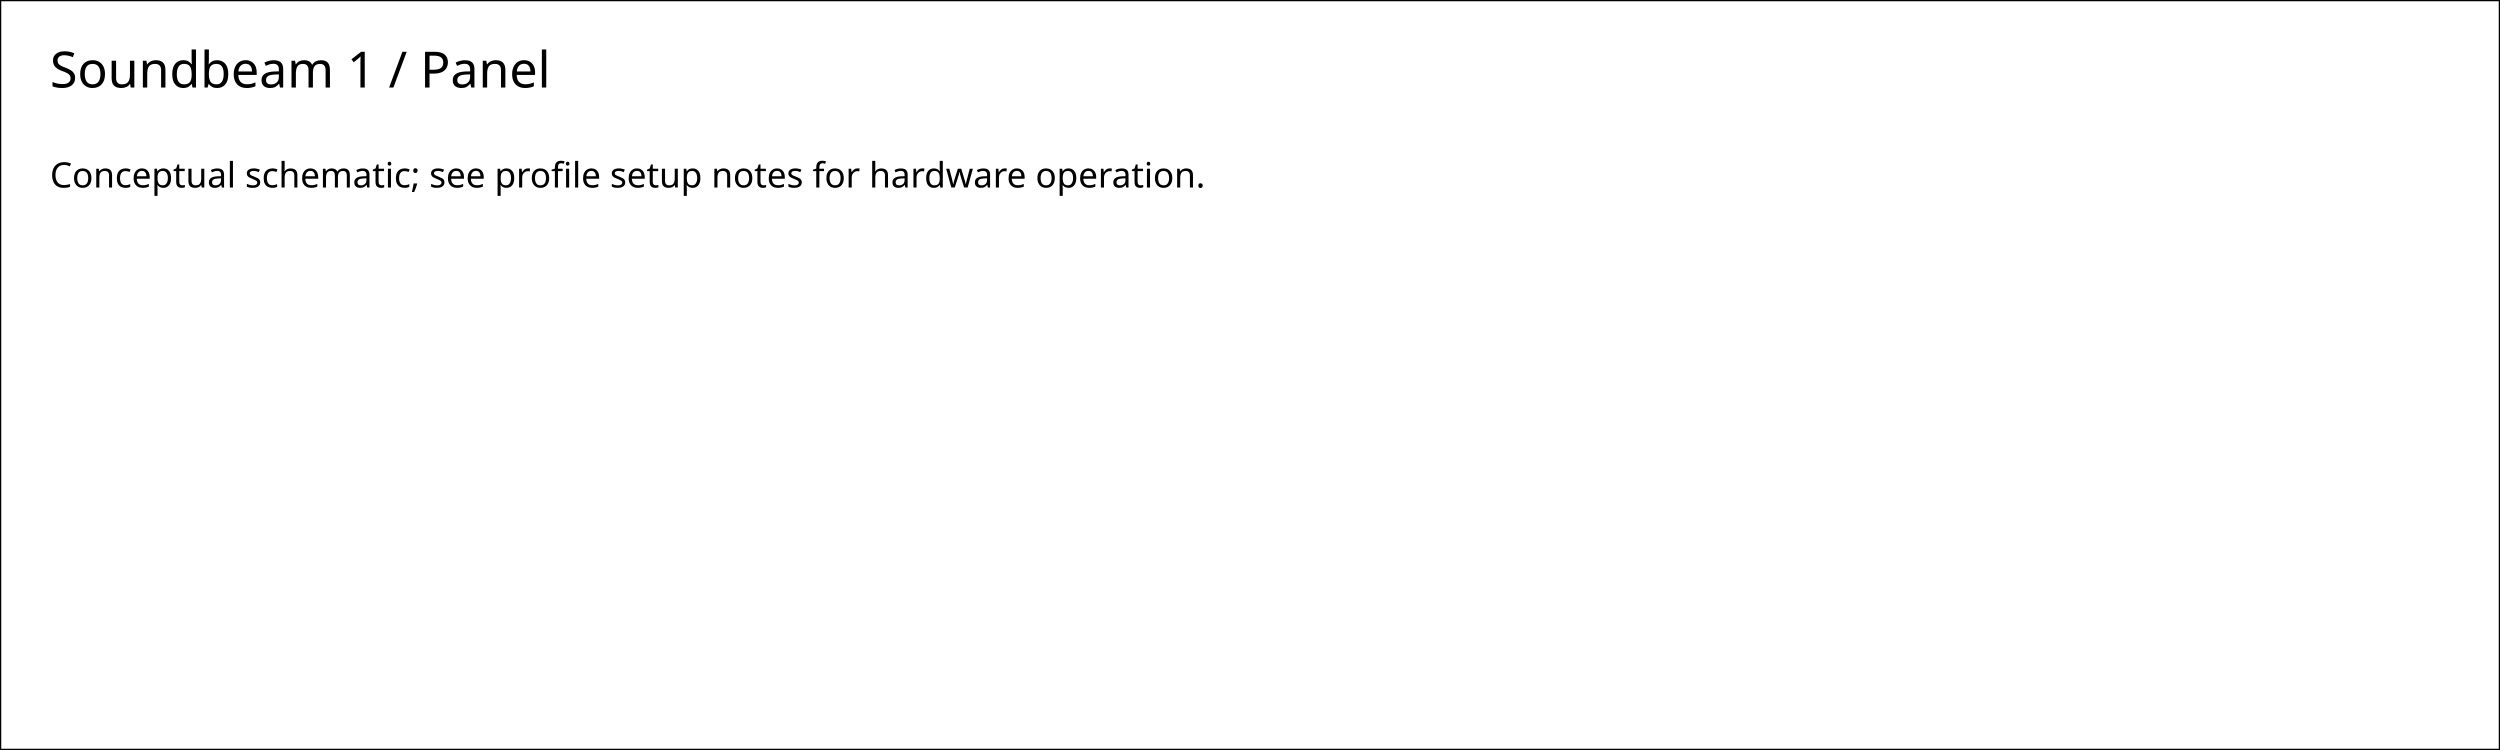
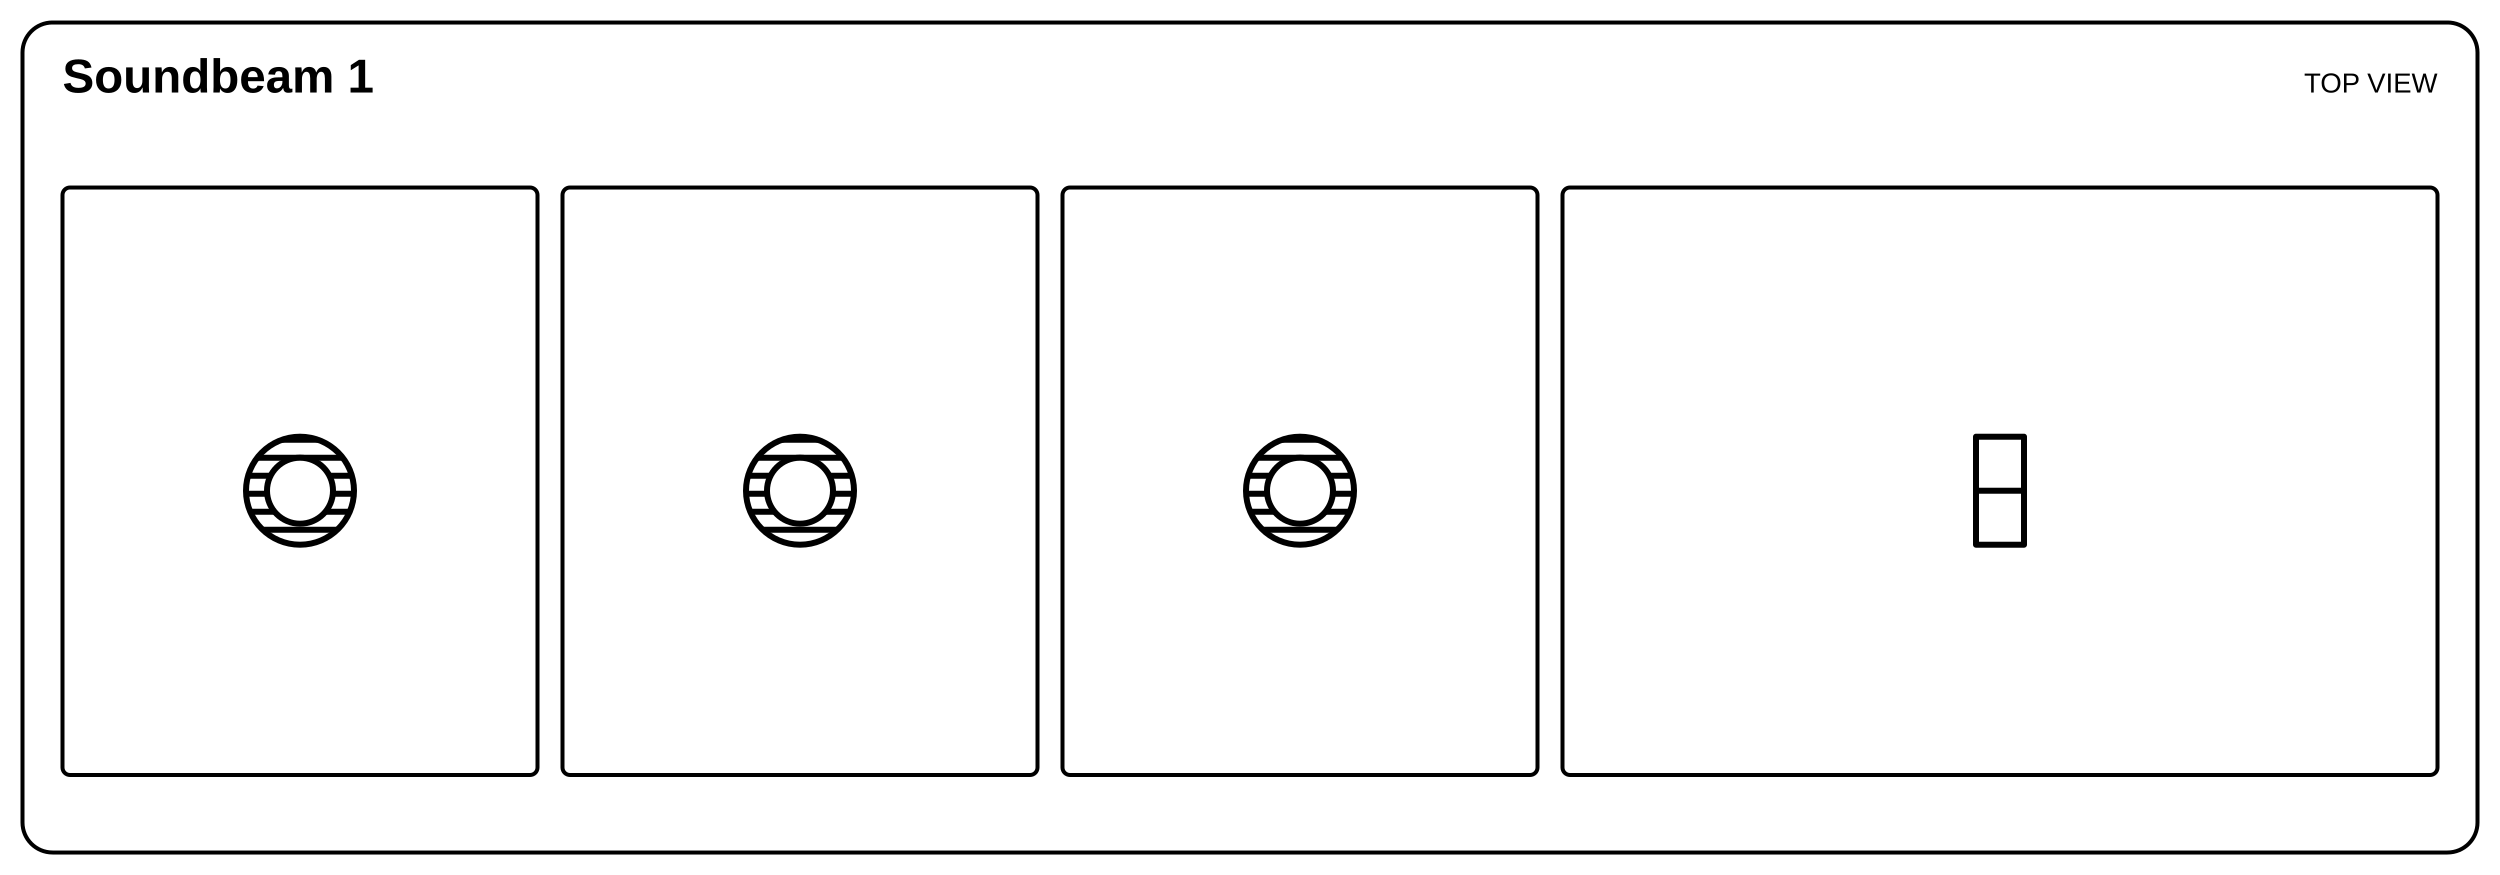
- <svg xmlns="http://www.w3.org/2000/svg" viewBox="0 0 1000 300" role="img" aria-labelledby="title description">
-   <rect width="1000" height="300" fill="#fff" stroke="#000" />
-   <text x="20" y="35" font-family="sans-serif" font-size="20" fill="#000">Soundbeam 1 / Panel</text>
-   <text x="20" y="75" font-family="sans-serif" font-size="14" fill="#000">Conceptual schematic; see profile setup notes for hardware operation.</text>
+ <svg xmlns="http://www.w3.org/2000/svg" viewBox="0 0 1000 350" role="img" aria-labelledby="title description">
+   <defs>
+     <pattern id="tactile-stripes" width="6" height="6" patternUnits="userSpaceOnUse">
+       <rect width="6" height="6" fill="#fff" />
+       <path d="M0 3H6" stroke="#000" stroke-width="2" />
+     </pattern>
+     <pattern id="tactile-dots" width="8" height="8" patternUnits="userSpaceOnUse">
+       <rect width="8" height="8" fill="#fff" />
+       <circle cx="2" cy="2" r="1.5" fill="#000" />
+       <circle cx="6" cy="6" r="1.5" fill="#000" />
+     </pattern>
+   </defs>
+   <style>text{font-family:Arial,Helvetica,sans-serif;fill:#000;stroke:none}.line{fill:#fff;stroke:#000;stroke-width:1.6;stroke-linejoin:round;stroke-linecap:round}.thin{fill:none;stroke:#000;stroke-width:1;stroke-linejoin:round;stroke-linecap:round}</style>
+   <rect x="0" y="0" width="1000" height="350" fill="#fff" stroke="none" stroke-width="1.6" />
+   <rect x="9" y="9" width="982" height="332" fill="#fff" stroke="#000" stroke-width="1.6" rx="12" />
+   <text x="25" y="37" fill="#000" font-family="Arial,Helvetica,sans-serif" font-size="19" text-anchor="start" font-weight="bold">Soundbeam 1</text>
+   <text x="975" y="37" fill="#000" font-family="Arial,Helvetica,sans-serif" font-size="11" text-anchor="end">TOP VIEW</text>
+   <rect x="25" y="75" width="190" height="235" fill="#fff" stroke="#000" stroke-width="1.6" rx="3" />
+   <g id="mode-mode" data-kind="knob" aria-label="Mode">
+     <svg data-symbol="knob" x="96.000" y="172.285" width="48.000" height="48.000" viewBox="0 0 40 40">
+       <g fill="none" stroke="#000" stroke-width="2" stroke-linejoin="round">
+         <circle cx="20" cy="20" r="18" fill="url(#tactile-stripes)" />
+         <circle cx="20" cy="20" r="11" fill="#fff" />
+       </g>
+     </svg>
+   </g>
+   <rect x="225" y="75" width="190" height="235" fill="#fff" stroke="#000" stroke-width="1.6" rx="3" />
+   <g id="transpose-transpose" data-kind="knob" aria-label="Transpose">
+     <svg data-symbol="knob" x="296.000" y="172.285" width="48.000" height="48.000" viewBox="0 0 40 40">
+       <g fill="none" stroke="#000" stroke-width="2" stroke-linejoin="round">
+         <circle cx="20" cy="20" r="18" fill="url(#tactile-stripes)" />
+         <circle cx="20" cy="20" r="11" fill="#fff" />
+       </g>
+     </svg>
+   </g>
+   <rect x="425" y="75" width="190" height="235" fill="#fff" stroke="#000" stroke-width="1.6" rx="3" />
+   <g id="range-range" data-kind="knob" aria-label="Range">
+     <svg data-symbol="knob" x="496.000" y="172.285" width="48.000" height="48.000" viewBox="0 0 40 40">
+       <g fill="none" stroke="#000" stroke-width="2" stroke-linejoin="round">
+         <circle cx="20" cy="20" r="18" fill="url(#tactile-stripes)" />
+         <circle cx="20" cy="20" r="11" fill="#fff" />
+       </g>
+     </svg>
+   </g>
+   <rect x="625" y="75" width="350" height="235" fill="#fff" stroke="#000" stroke-width="1.6" rx="3" />
+   <g id="range-switch-short-long" data-kind="switch" aria-label="Short / Long">
+     <svg data-symbol="switch" x="776.000" y="172.285" width="48.000" height="48.000" viewBox="0 0 40 40">
+       <g fill="none" stroke="#000" stroke-width="2" stroke-linejoin="round">
+         <rect x="12" y="2" width="16" height="36" fill="#fff" />
+         <path d="M12 20H28" />
+       </g>
+     </svg>
+   </g>
</svg>
